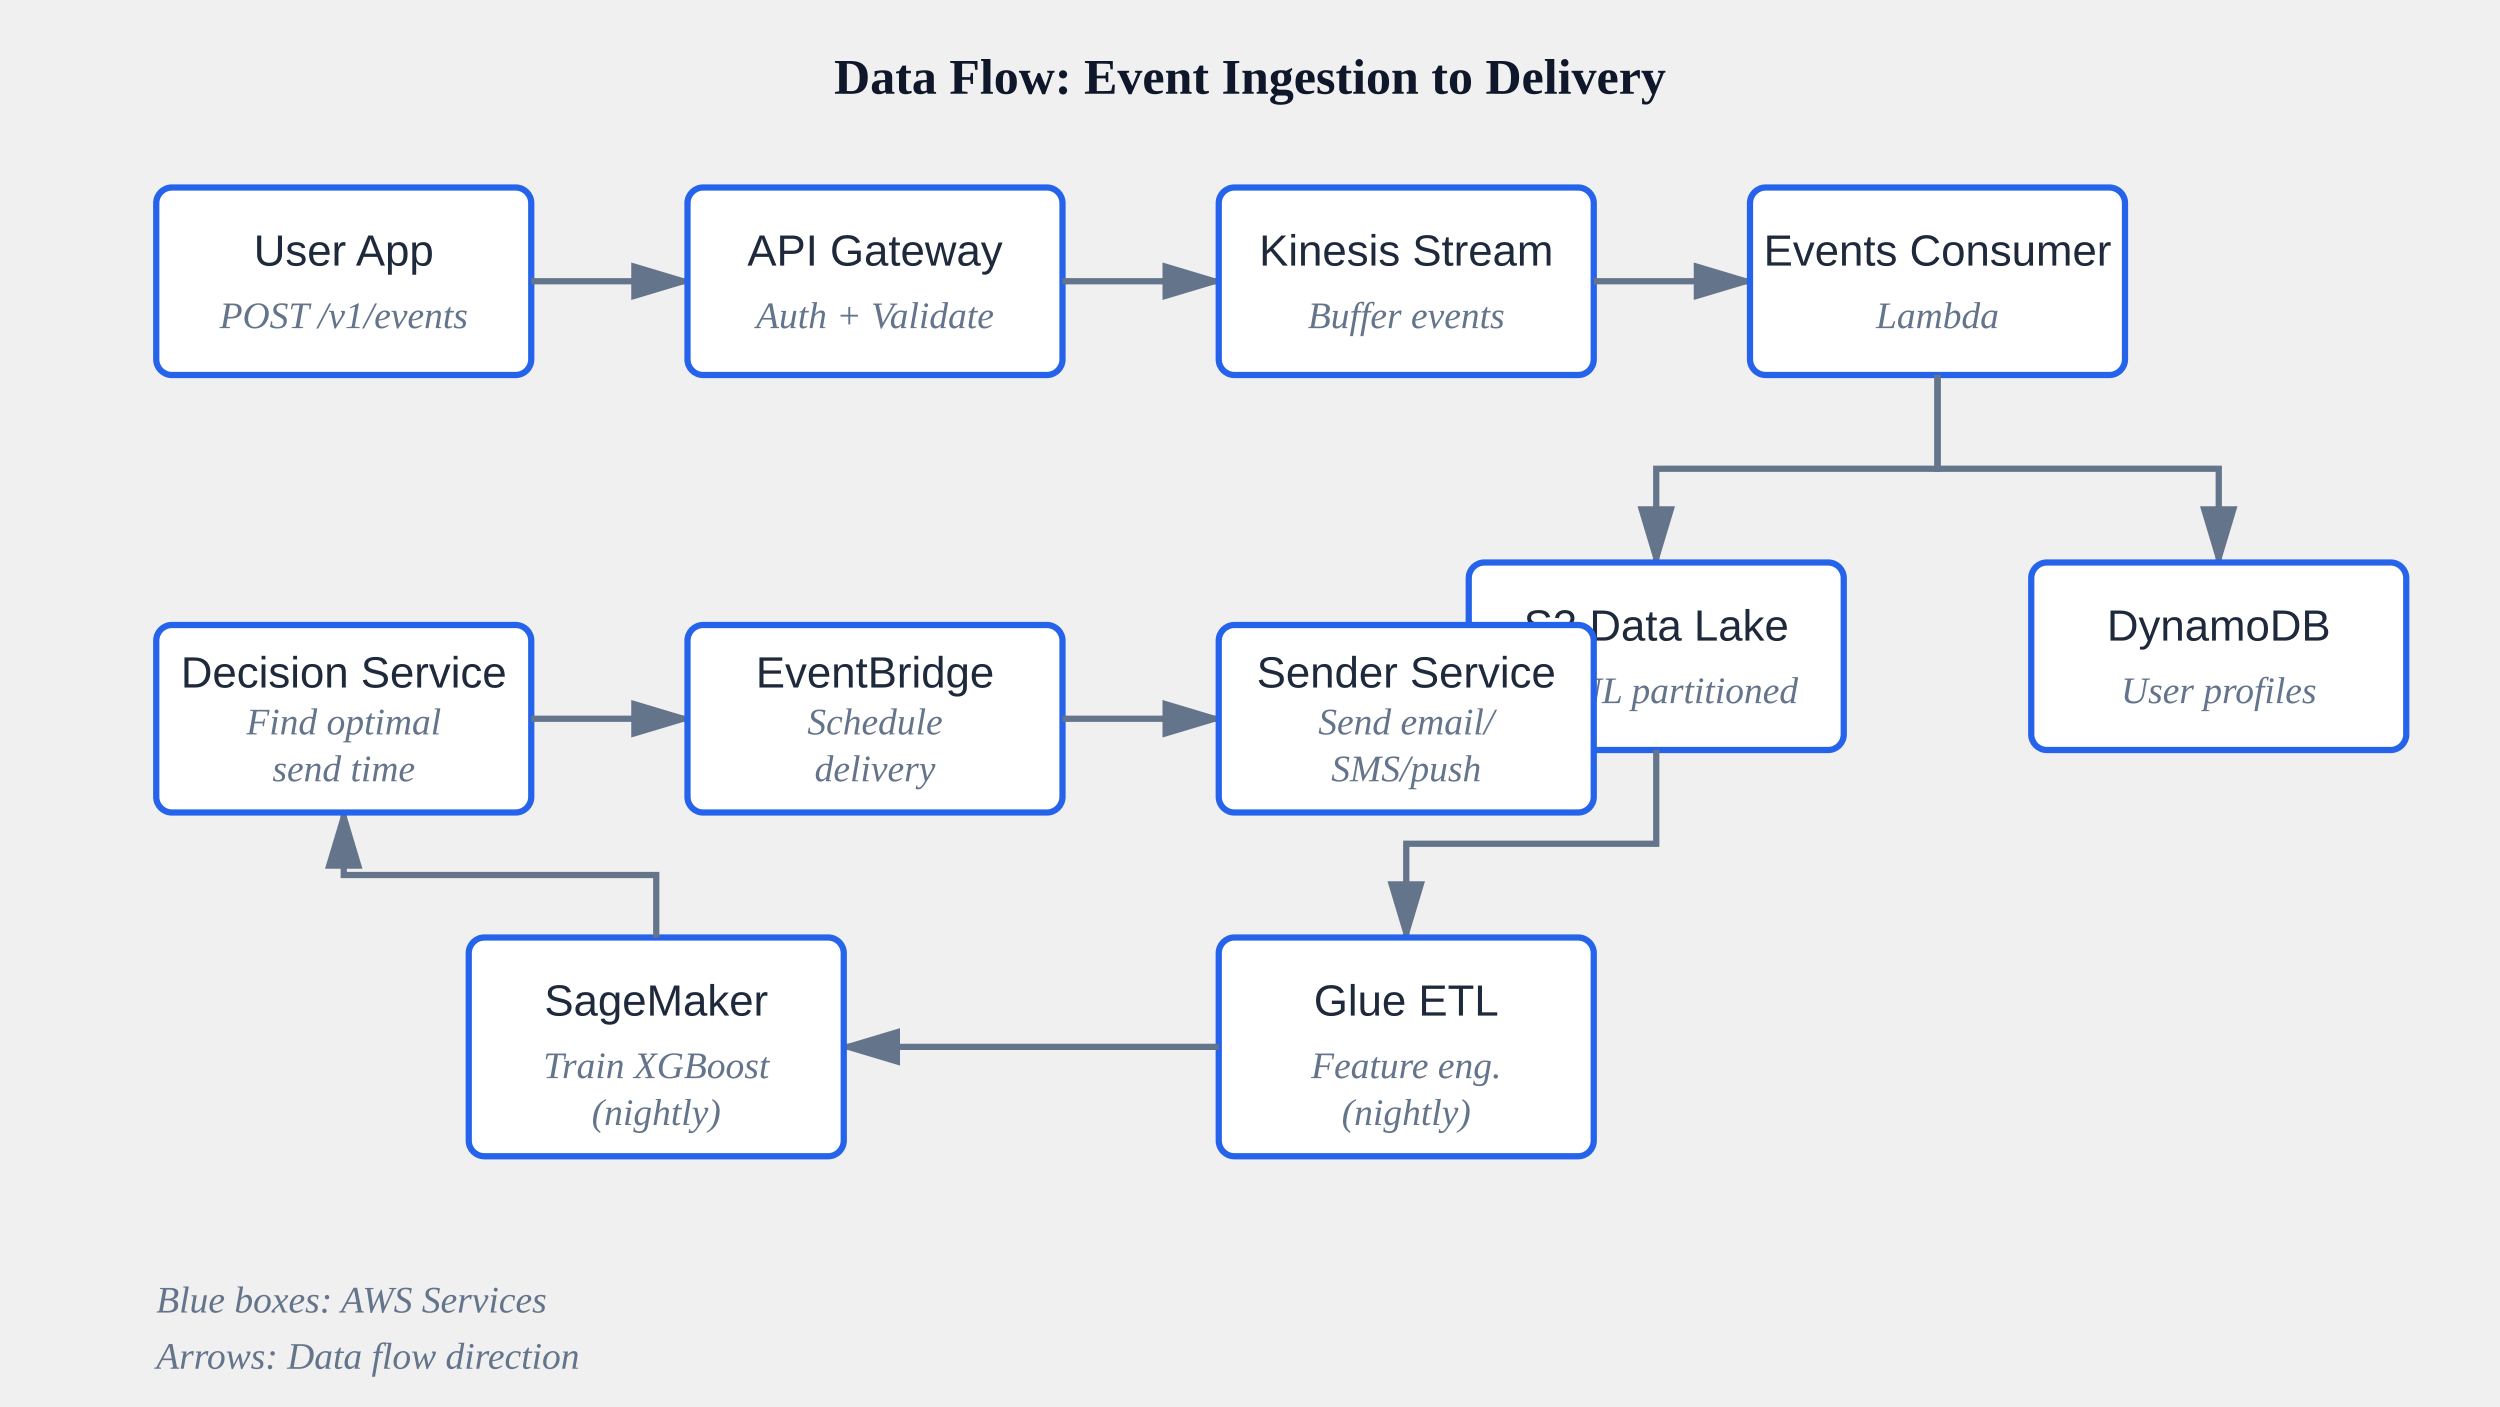
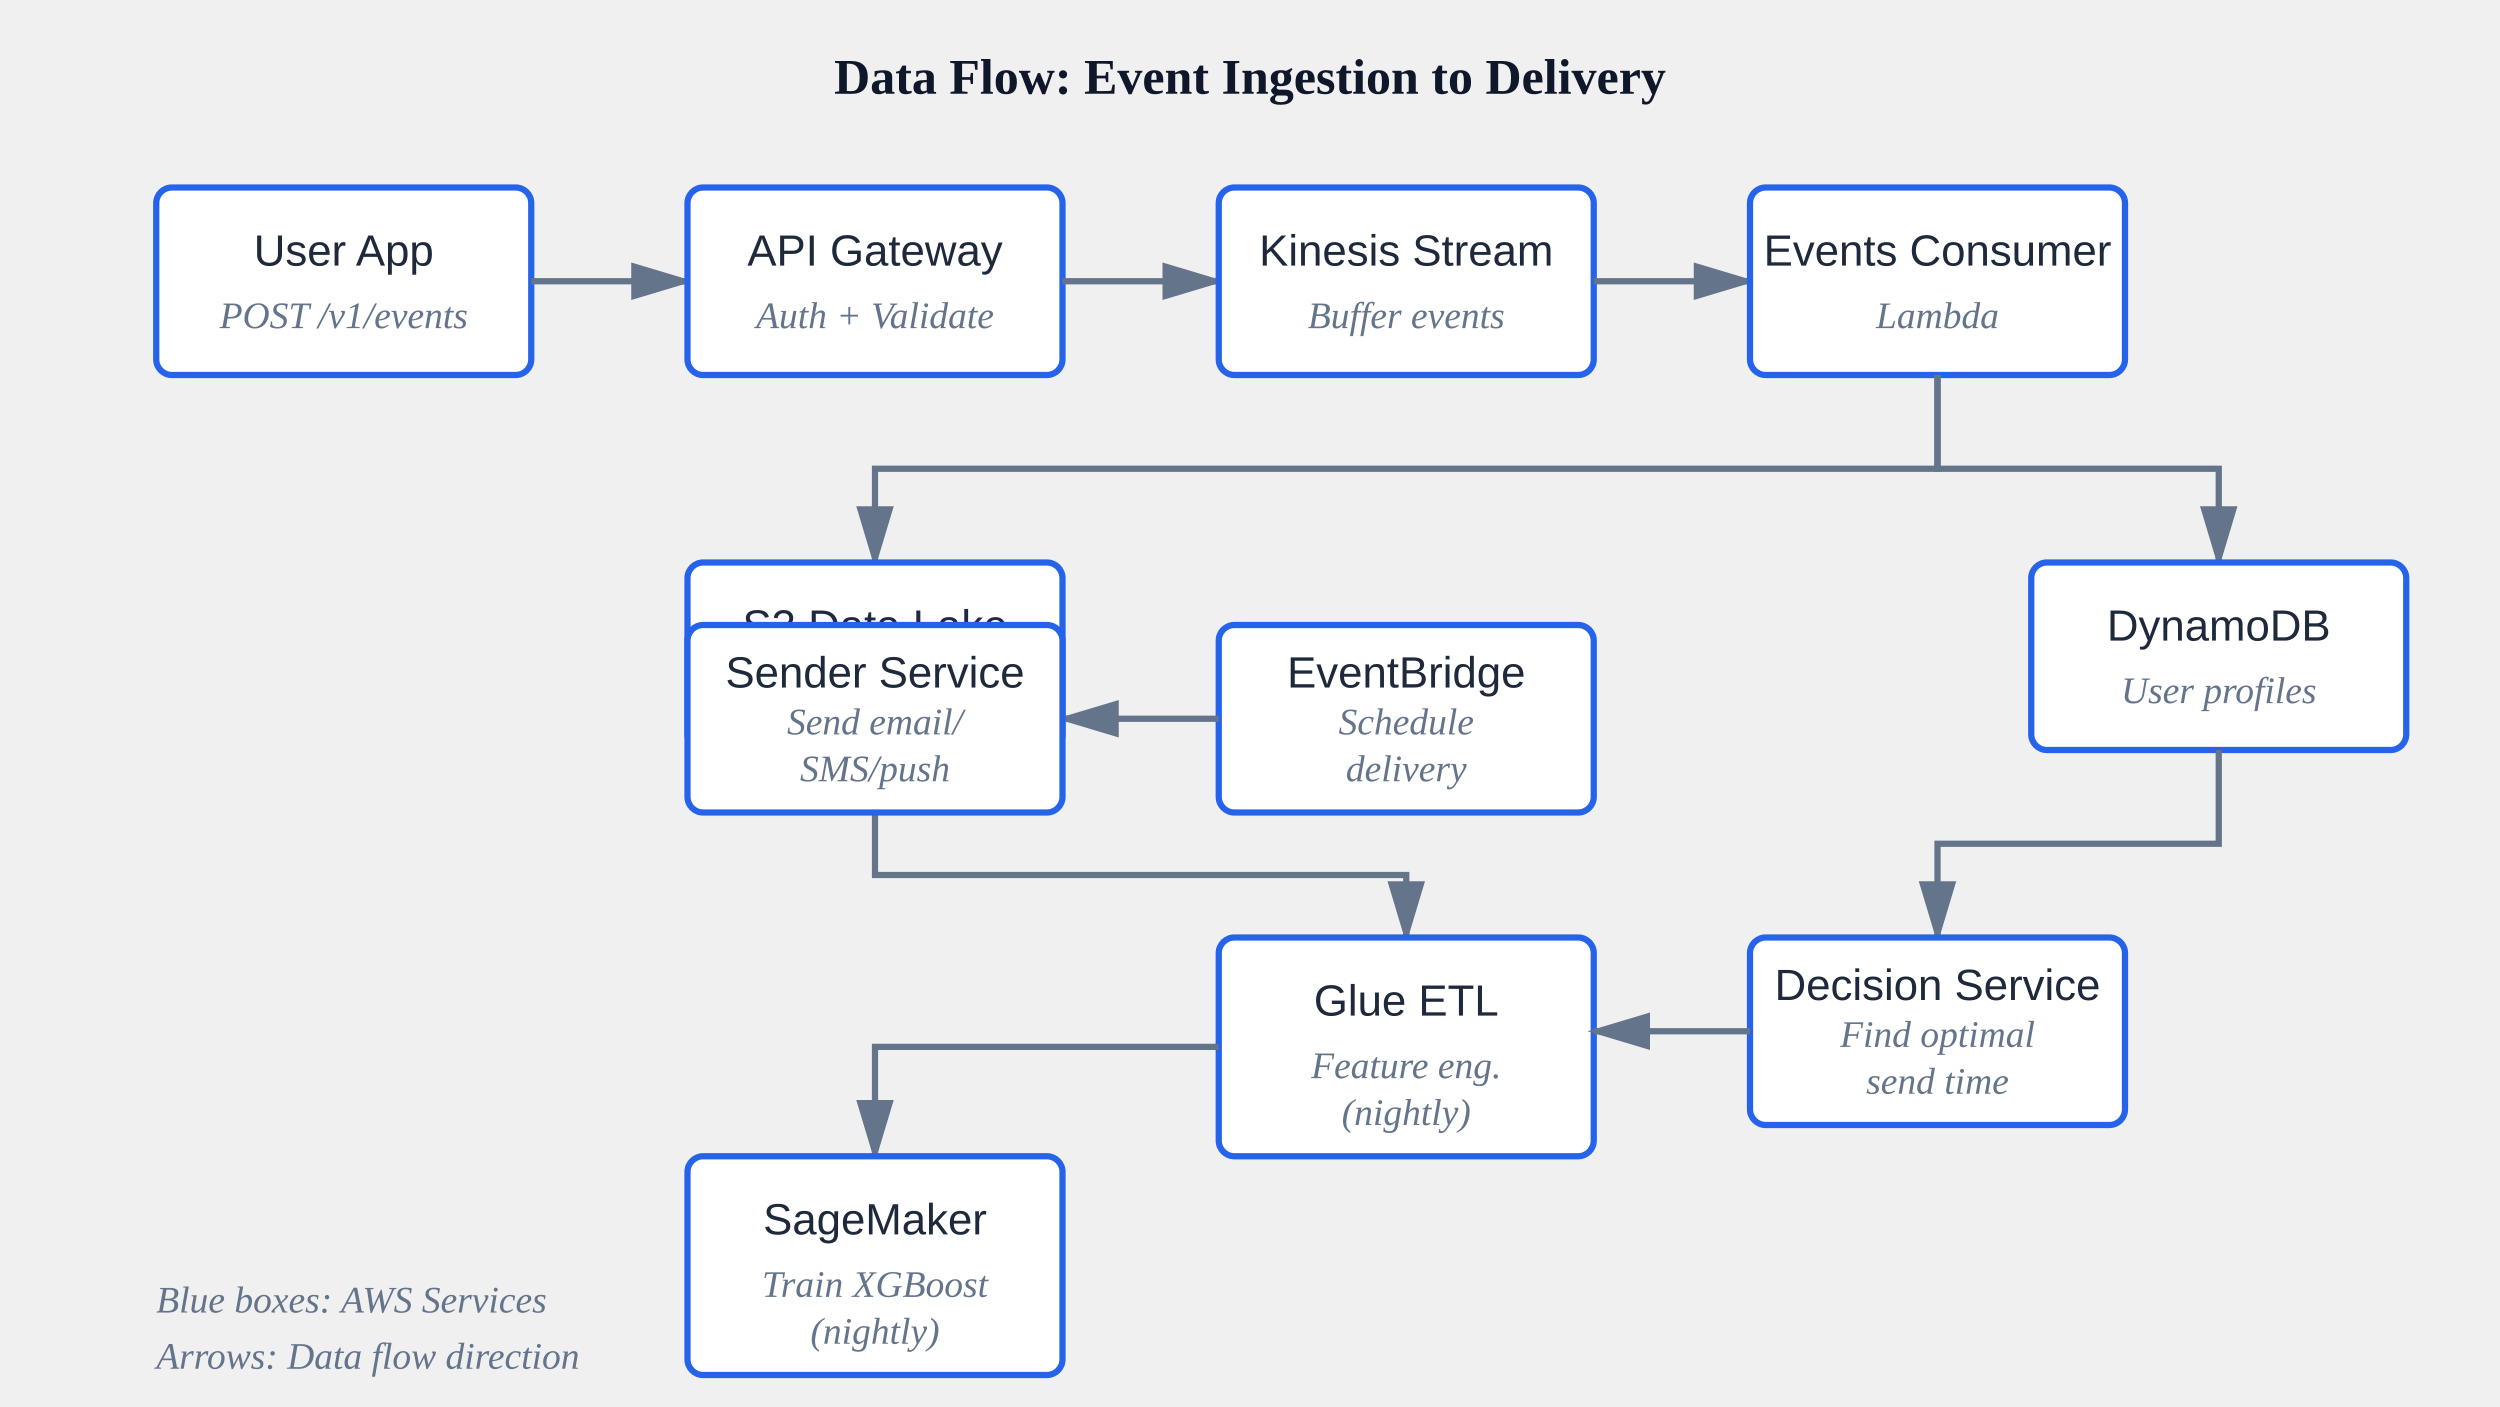
<svg xmlns="http://www.w3.org/2000/svg" viewBox="0 0 800 450">
  <defs>
    <style>
      .box { fill: #ffffff; stroke: #2563eb; stroke-width: 2; }
      .text { fill: #1e293b; font-family: Arial, sans-serif; font-size: 14px; }
      .title { fill: #0f172a; font-weight: bold; font-size: 16px; }
      .arrow { stroke: #64748b; stroke-width: 2; fill: none; marker-end: url(#arrowhead); }
      .label { fill: #64748b; font-size: 12px; font-style: italic; }
    </style>
    <marker id="arrowhead" markerWidth="10" markerHeight="10" refX="9" refY="3" orient="auto">
      <polygon points="0 0, 10 3, 0 6" fill="#64748b" />
    </marker>
  </defs>
  <text x="400" y="30" class="title" text-anchor="middle">Data Flow: Event Ingestion to Delivery</text>
  <rect x="50" y="60" width="120" height="60" class="box" rx="5" />
  <text x="110" y="85" class="text" text-anchor="middle">User App</text>
  <text x="110" y="105" class="label" text-anchor="middle">POST /v1/events</text>
  <path d="M 170 90 L 220 90" class="arrow" />
  <rect x="220" y="60" width="120" height="60" class="box" rx="5" />
  <text x="280" y="85" class="text" text-anchor="middle">API Gateway</text>
  <text x="280" y="105" class="label" text-anchor="middle">Auth + Validate</text>
  <path d="M 340 90 L 390 90" class="arrow" />
  <rect x="390" y="60" width="120" height="60" class="box" rx="5" />
  <text x="450" y="85" class="text" text-anchor="middle">Kinesis Stream</text>
  <text x="450" y="105" class="label" text-anchor="middle">Buffer events</text>
  <path d="M 510 90 L 560 90" class="arrow" />
  <rect x="560" y="60" width="120" height="60" class="box" rx="5" />
  <text x="620" y="85" class="text" text-anchor="middle">Events Consumer</text>
  <text x="620" y="105" class="label" text-anchor="middle">Lambda</text>
-   <path d="M 620 120 L 620 150 L 530 150 L 530 180" class="arrow" />
-   <rect x="470" y="180" width="120" height="60" class="box" rx="5" />
-   <text x="530" y="205" class="text" text-anchor="middle">S3 Data Lake</text>
-   <text x="530" y="225" class="label" text-anchor="middle">JSONL partitioned</text>
+   <path d="M 620 120 L 620 150 L 280 150 L 280 180" class="arrow" />
+   <rect x="220" y="180" width="120" height="60" class="box" rx="5" />
+   <text x="280" y="205" class="text" text-anchor="middle">S3 Data Lake</text>
+   <text x="280" y="225" class="label" text-anchor="middle">JSONL partitioned</text>
  <path d="M 620 120 L 620 150 L 710 150 L 710 180" class="arrow" />
  <rect x="650" y="180" width="120" height="60" class="box" rx="5" />
  <text x="710" y="205" class="text" text-anchor="middle">DynamoDB</text>
  <text x="710" y="225" class="label" text-anchor="middle">User profiles</text>
-   <path d="M 530 240 L 530 270 L 450 270 L 450 300" class="arrow" />
+   <path d="M 280 240 L 280 280 L 450 280 L 450 300" class="arrow" />
  <rect x="390" y="300" width="120" height="70" class="box" rx="5" />
  <text x="450" y="325" class="text" text-anchor="middle">Glue ETL</text>
  <text x="450" y="345" class="label" text-anchor="middle">Feature eng.</text>
  <text x="450" y="360" class="label" text-anchor="middle">(nightly)</text>
-   <path d="M 390 335 L 270 335" class="arrow" />
-   <rect x="150" y="300" width="120" height="70" class="box" rx="5" />
-   <text x="210" y="325" class="text" text-anchor="middle">SageMaker</text>
-   <text x="210" y="345" class="label" text-anchor="middle">Train XGBoost</text>
-   <text x="210" y="360" class="label" text-anchor="middle">(nightly)</text>
-   <path d="M 210 300 L 210 280 L 110 280 L 110 260" class="arrow" />
-   <rect x="50" y="200" width="120" height="60" class="box" rx="5" />
-   <text x="110" y="220" class="text" text-anchor="middle">Decision Service</text>
-   <text x="110" y="235" class="label" text-anchor="middle">Find optimal</text>
-   <text x="110" y="250" class="label" text-anchor="middle">send time</text>
-   <path d="M 170 230 L 220 230" class="arrow" />
+   <path d="M 390 335 L 280 335 L 280 370" class="arrow" />
+   <rect x="220" y="370" width="120" height="70" class="box" rx="5" />
+   <text x="280" y="395" class="text" text-anchor="middle">SageMaker</text>
+   <text x="280" y="415" class="label" text-anchor="middle">Train XGBoost</text>
+   <text x="280" y="430" class="label" text-anchor="middle">(nightly)</text>
+   <path d="M 710 240 L 710 270 L 620 270 L 620 300" class="arrow" />
+   <rect x="560" y="300" width="120" height="60" class="box" rx="5" />
+   <text x="620" y="320" class="text" text-anchor="middle">Decision Service</text>
+   <text x="620" y="335" class="label" text-anchor="middle">Find optimal</text>
+   <text x="620" y="350" class="label" text-anchor="middle">send time</text>
+   <path d="M 560 330 L 510 330" class="arrow" />
+   <rect x="390" y="200" width="120" height="60" class="box" rx="5" />
+   <text x="450" y="220" class="text" text-anchor="middle">EventBridge</text>
+   <text x="450" y="235" class="label" text-anchor="middle">Schedule</text>
+   <text x="450" y="250" class="label" text-anchor="middle">delivery</text>
+   <path d="M 390 230 L 340 230" class="arrow" />
  <rect x="220" y="200" width="120" height="60" class="box" rx="5" />
-   <text x="280" y="220" class="text" text-anchor="middle">EventBridge</text>
-   <text x="280" y="235" class="label" text-anchor="middle">Schedule</text>
-   <text x="280" y="250" class="label" text-anchor="middle">delivery</text>
-   <path d="M 340 230 L 390 230" class="arrow" />
-   <rect x="390" y="200" width="120" height="60" class="box" rx="5" />
-   <text x="450" y="220" class="text" text-anchor="middle">Sender Service</text>
-   <text x="450" y="235" class="label" text-anchor="middle">Send email/</text>
-   <text x="450" y="250" class="label" text-anchor="middle">SMS/push</text>
+   <text x="280" y="220" class="text" text-anchor="middle">Sender Service</text>
+   <text x="280" y="235" class="label" text-anchor="middle">Send email/</text>
+   <text x="280" y="250" class="label" text-anchor="middle">SMS/push</text>
  <text x="50" y="420" class="label">Blue boxes: AWS Services</text>
  <text x="50" y="438" class="label">Arrows: Data flow direction</text>
</svg>
